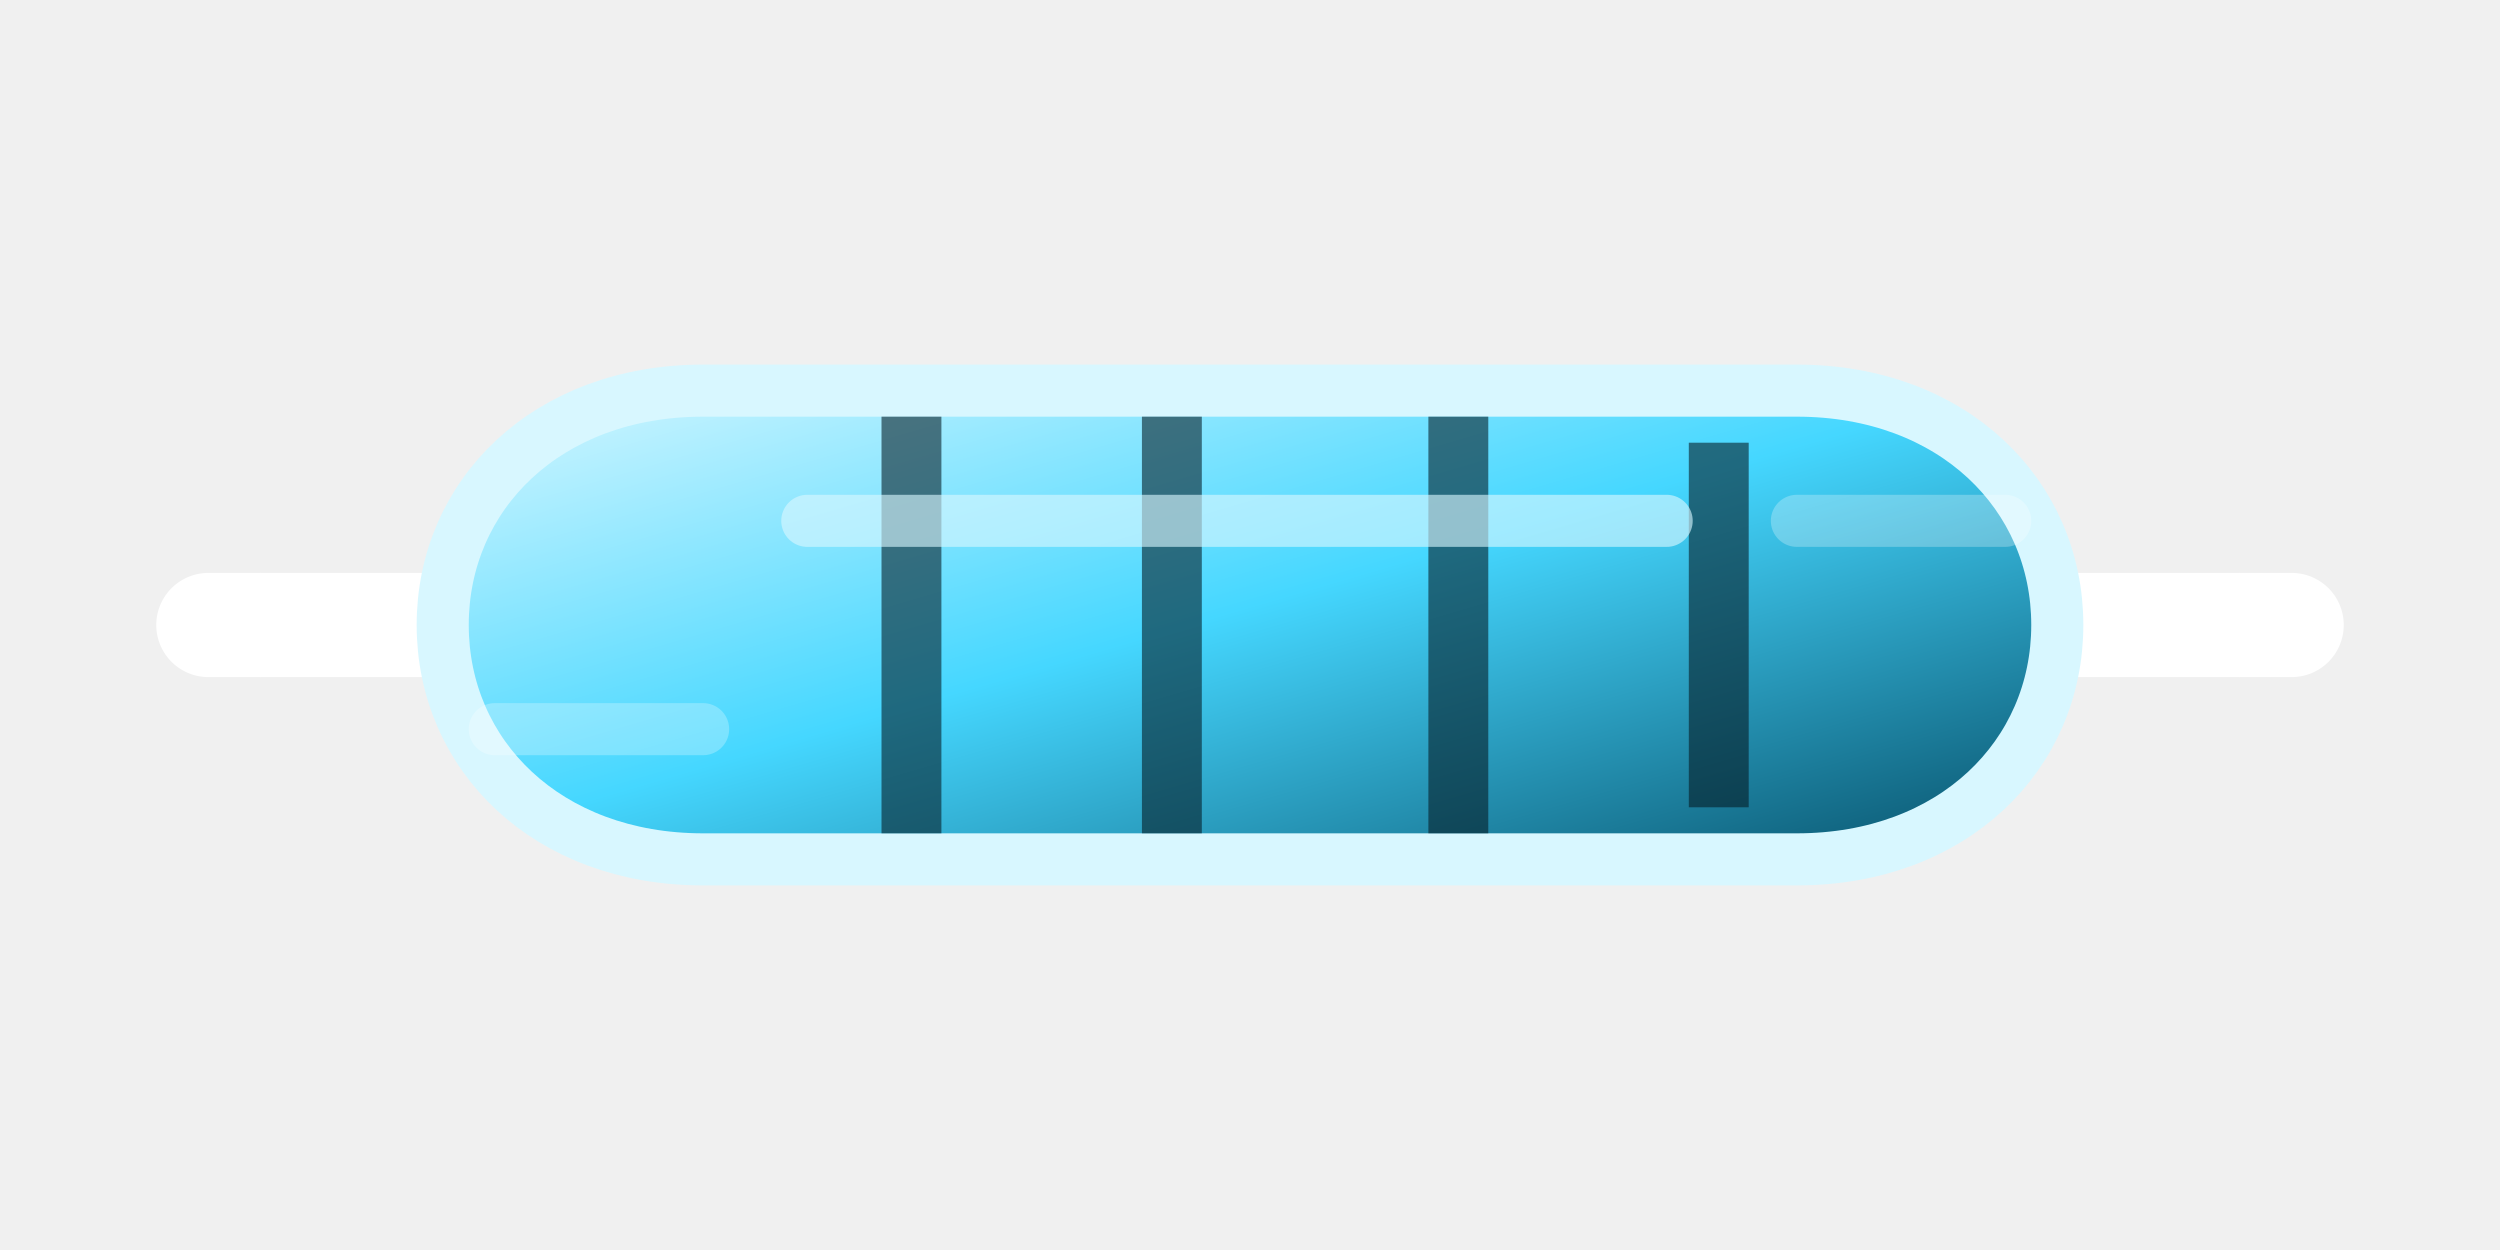
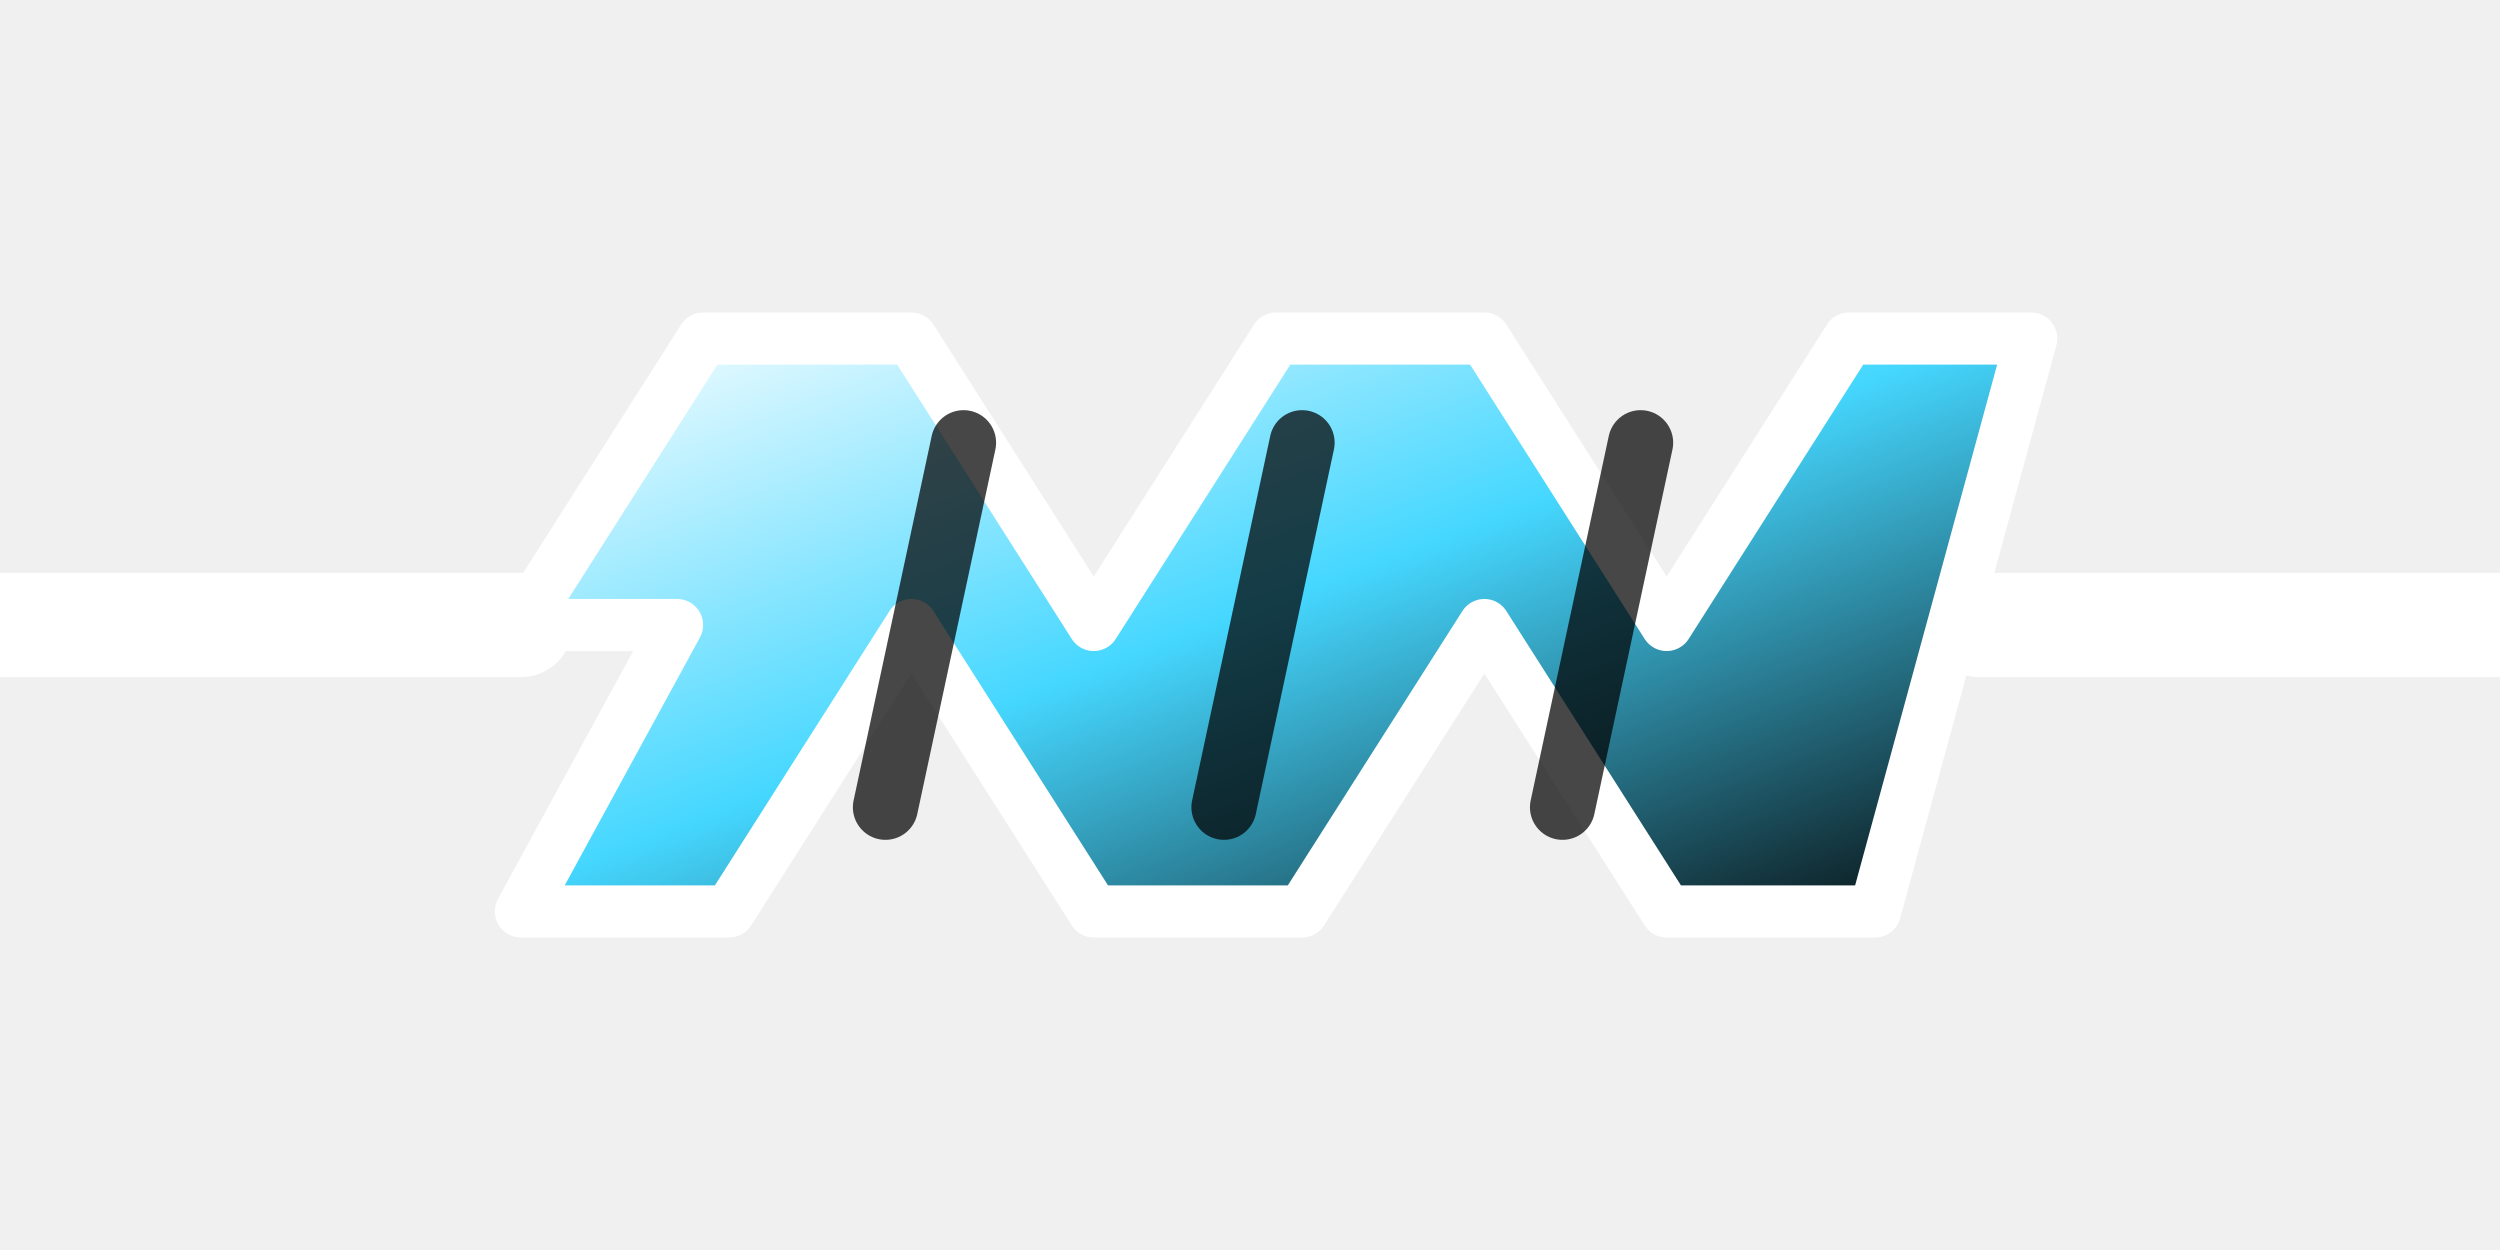
- <svg xmlns="http://www.w3.org/2000/svg" viewBox="0 0 96 48" role="img" aria-label="Resistor">
+ <svg xmlns="http://www.w3.org/2000/svg" viewBox="0 0 96 48" role="img" aria-label="Resistor" data-component-shape="resistor" data-terminal-left="0 24" data-terminal-right="96 24">
  <defs>
    <linearGradient id="spr-brick-basic-blue-high-contrast-normal-body" x1="0" y1="0" x2="1" y2="1">
-       <stop offset="0" stop-color="#d8f7ff" />
+       <stop offset="0" stop-color="#ffffff" />
      <stop offset="0.48" stop-color="#45d7ff" />
-       <stop offset="1" stop-color="#064e67" />
+       <stop offset="1" stop-color="#050505" />
    </linearGradient>
+     <radialGradient id="spr-brick-basic-blue-high-contrast-normal-glow" cx="50%" cy="50%" r="60%">
+       <stop offset="0" stop-color="#ffffff" stop-opacity="0.55" />
+       <stop offset="1" stop-color="#45d7ff" stop-opacity="0" />
+     </radialGradient>
  </defs>
-   <path d="M8 24h19M69 24h19" stroke="#ffffff" stroke-width="4" stroke-linecap="round" />
-   <path d="M27 15h42c6 0 10 4 10 9s-4 9-10 9H27c-6 0-10-4-10-9s4-9 10-9Z" fill="url(#spr-brick-basic-blue-high-contrast-normal-body)" stroke="#d8f7ff" stroke-width="2" />
-   <path d="M35 16v16M45 16v16M56 16v16M66 17v14" stroke="#031923" stroke-width="2.3" opacity=".58" />
-   <path d="M31 20h33" stroke="#d8f7ff" stroke-width="2" stroke-linecap="round" opacity=".62" />
-   <path d="M19 28h8M69 20h8" stroke="#ffffff42" stroke-width="2" stroke-linecap="round" />
-   <circle cx="10" cy="24" r="2" fill="#ffffff" opacity=".9" />
-   <circle cx="86" cy="24" r="2" fill="#ffffff" opacity=".9" />
+   <path d="M0 24H20M76 24H96" fill="none" stroke="#ffffff" stroke-width="4" stroke-linecap="round" />
+   <path d="M20 24L27 13H35L42 24L49 13H57L64 24L71 13H78L72 35H64L57 24L50 35H42L35 24L28 35H20L26 24Z" fill="url(#spr-brick-basic-blue-high-contrast-normal-body)" stroke="#ffffff" stroke-width="2" stroke-linejoin="round" />
+   <path d="M37 17L34 31M50 17L47 31M63 17L60 31" fill="none" stroke="#000000" stroke-width="2.5" stroke-linecap="round" opacity="0.72" />
</svg>
